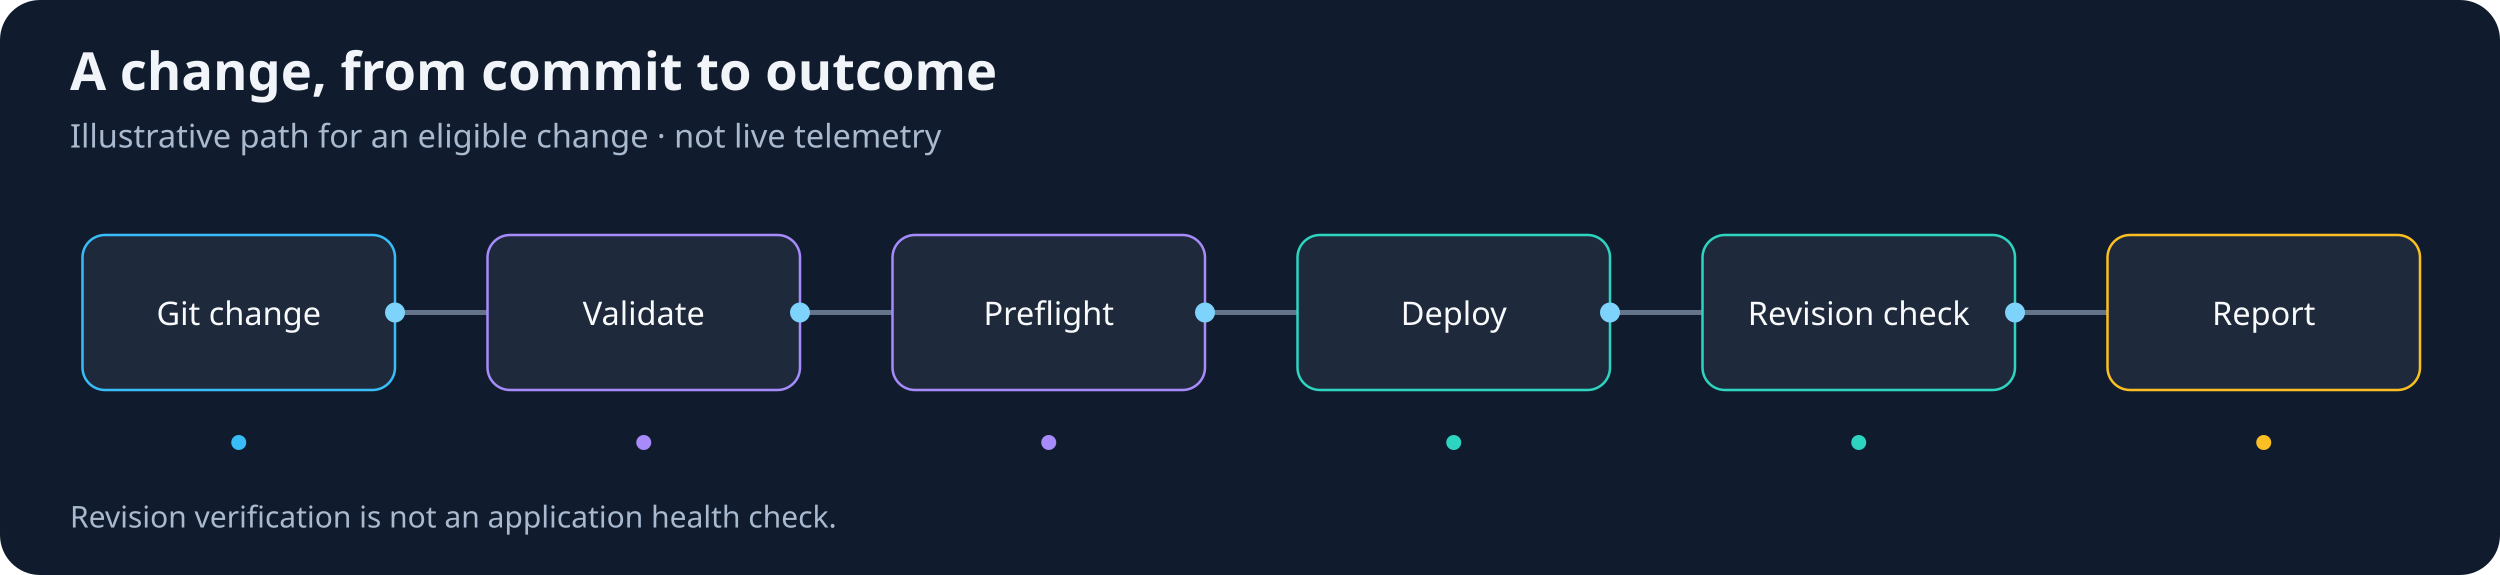
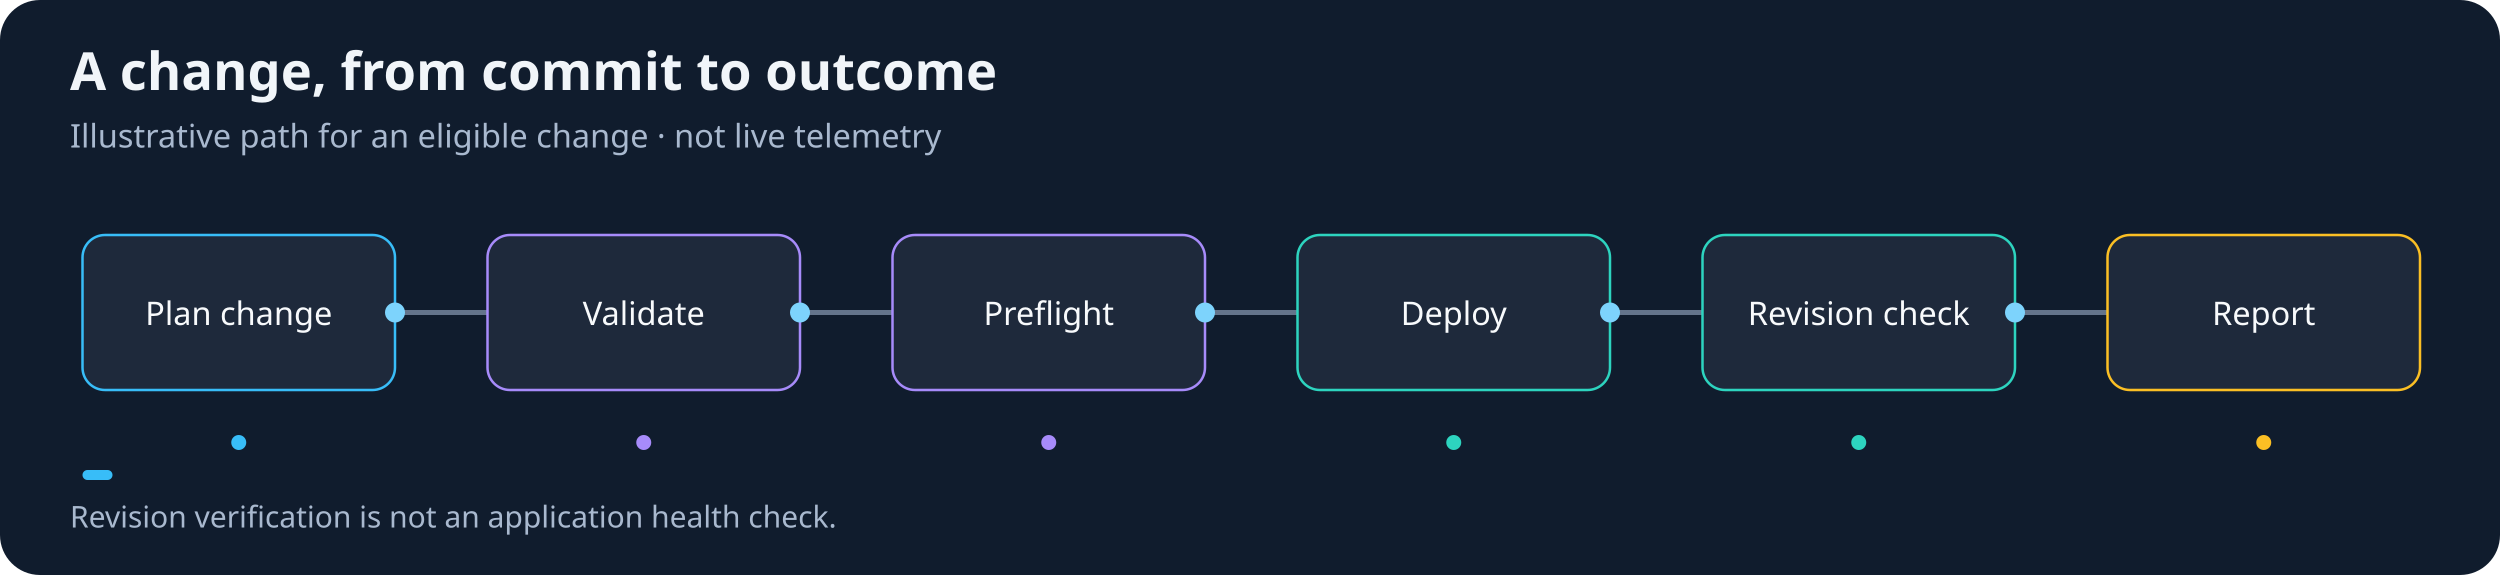
<svg xmlns="http://www.w3.org/2000/svg" viewBox="0 0 1000 230" width="1000" height="230" role="img" aria-labelledby="title desc">
  <style>@media(prefers-reduced-motion:reduce){.moving{display:none}}</style>
  <rect width="1000" height="230" rx="16" fill="#101c2d" />
  <g font-family="system-ui,sans-serif">
    <text x="28" y="36" fill="#f1f5f9" font-size="21" font-weight="700">A change, from commit to outcome</text>
    <text x="28" y="59" fill="#a9b9cf" font-size="13">Illustrative path for an eligible change · not live telemetry</text>
  </g>
  <g fill="none" stroke="#64748b" stroke-width="2">
    <path d="M158 125H195 M320 125H357 M482 125H519 M644 125H681 M806 125H843" />
  </g>
  <g>
    <rect x="33" y="94" width="125" height="62" rx="9" fill="#1e293b" stroke="#38bdf8" />
-     <text x="95.5" y="130" text-anchor="middle" font-family="system-ui,sans-serif" font-size="13" fill="#f8fafc">Git change</text>
+     <text x="95.5" y="130" text-anchor="middle" font-family="system-ui,sans-serif" font-size="13" fill="#f8fafc">Plan change</text>
    <circle cx="95.5" cy="177" r="3" fill="#38bdf8" />
  </g>
  <g>
    <rect x="195" y="94" width="125" height="62" rx="9" fill="#1e293b" stroke="#a78bfa" />
    <text x="257.5" y="130" text-anchor="middle" font-family="system-ui,sans-serif" font-size="13" fill="#f8fafc">Validate</text>
    <circle cx="257.5" cy="177" r="3" fill="#a78bfa" />
  </g>
  <g>
    <rect x="357" y="94" width="125" height="62" rx="9" fill="#1e293b" stroke="#a78bfa" />
    <text x="419.5" y="130" text-anchor="middle" font-family="system-ui,sans-serif" font-size="13" fill="#f8fafc">Preflight</text>
    <circle cx="419.5" cy="177" r="3" fill="#a78bfa" />
  </g>
  <g>
    <rect x="519" y="94" width="125" height="62" rx="9" fill="#1e293b" stroke="#2dd4bf" />
    <text x="581.5" y="130" text-anchor="middle" font-family="system-ui,sans-serif" font-size="13" fill="#f8fafc">Deploy</text>
    <circle cx="581.5" cy="177" r="3" fill="#2dd4bf" />
  </g>
  <g>
    <rect x="681" y="94" width="125" height="62" rx="9" fill="#1e293b" stroke="#2dd4bf" />
    <text x="743.5" y="130" text-anchor="middle" font-family="system-ui,sans-serif" font-size="13" fill="#f8fafc">Revision check</text>
    <circle cx="743.5" cy="177" r="3" fill="#2dd4bf" />
  </g>
  <g>
    <rect x="843" y="94" width="125" height="62" rx="9" fill="#1e293b" stroke="#fbbf24" />
    <text x="905.5" y="130" text-anchor="middle" font-family="system-ui,sans-serif" font-size="13" fill="#f8fafc">Report</text>
    <circle cx="905.5" cy="177" r="3" fill="#fbbf24" />
  </g>
  <g class="moving" fill="#7dd3fc">
    <circle r="4" cy="125" cx="158">
-       <animate attributeName="cx" values="158;195;195" dur="2.8s" begin="0s" repeatCount="indefinite" />
+       <animate attributeName="cx" values="158;195;195" dur="2.8s" begin="0s" repeatCount="2" />
    </circle>
    <circle r="4" cy="125" cx="320">
-       <animate attributeName="cx" values="320;357;357" dur="2.8s" begin="0.35s" repeatCount="indefinite" />
+       <animate attributeName="cx" values="320;357;357" dur="2.8s" begin="0.35s" repeatCount="2" />
    </circle>
    <circle r="4" cy="125" cx="482">
-       <animate attributeName="cx" values="482;519;519" dur="2.8s" begin="0.7s" repeatCount="indefinite" />
+       <animate attributeName="cx" values="482;519;519" dur="2.8s" begin="0.7s" repeatCount="2" />
    </circle>
    <circle r="4" cy="125" cx="644">
-       <animate attributeName="cx" values="644;681;681" dur="2.8s" begin="1.05s" repeatCount="indefinite" />
+       <animate attributeName="cx" values="644;681;681" dur="2.8s" begin="1.05s" repeatCount="2" />
    </circle>
    <circle r="4" cy="125" cx="806">
-       <animate attributeName="cx" values="806;843;843" dur="2.8s" begin="1.4s" repeatCount="indefinite" />
+       <animate attributeName="cx" values="806;843;843" dur="2.8s" begin="1.4s" repeatCount="2" />
    </circle>
  </g>
  <text x="28" y="211" font-family="system-ui,sans-serif" font-size="12" fill="#a9b9cf">Revision verification is not an application health check.</text>
+   <g class="moving" fill="#38bdf8">
+     <rect x="33" y="188" width="12" height="4" rx="2">
+       <animate attributeName="width" values="12;935" dur="6s" repeatCount="2" />
+     </rect>
+   </g>
</svg>
